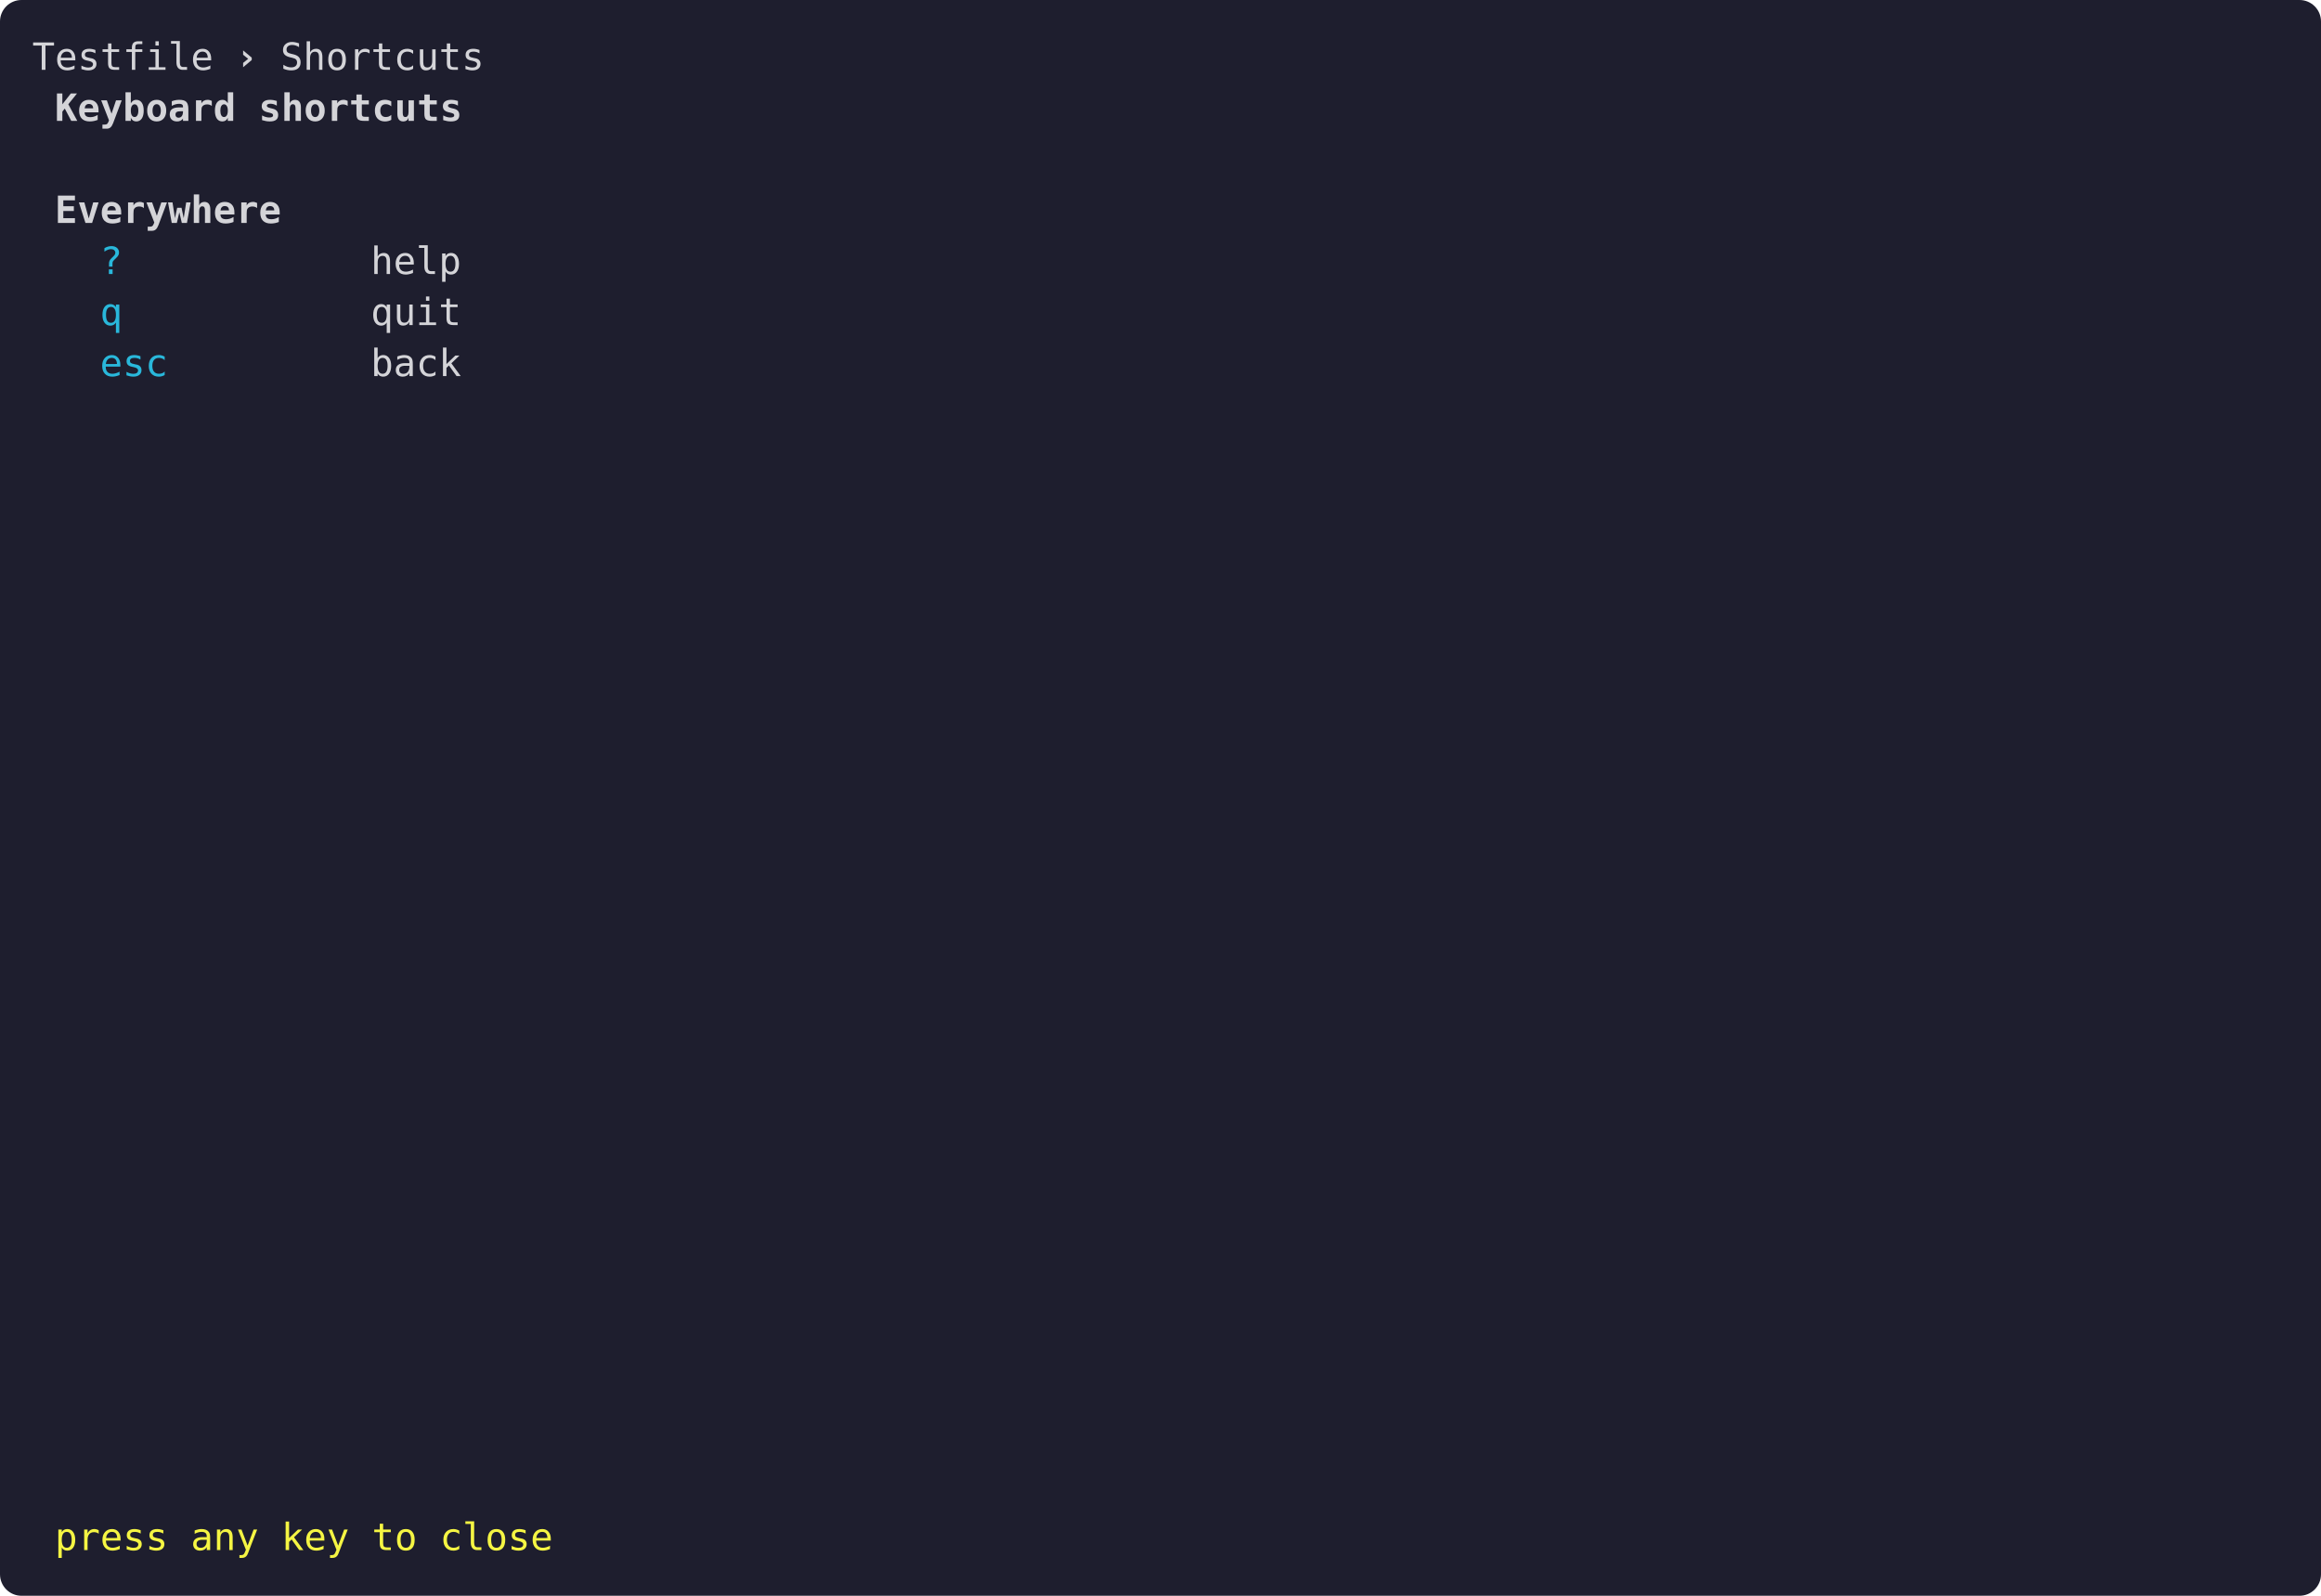
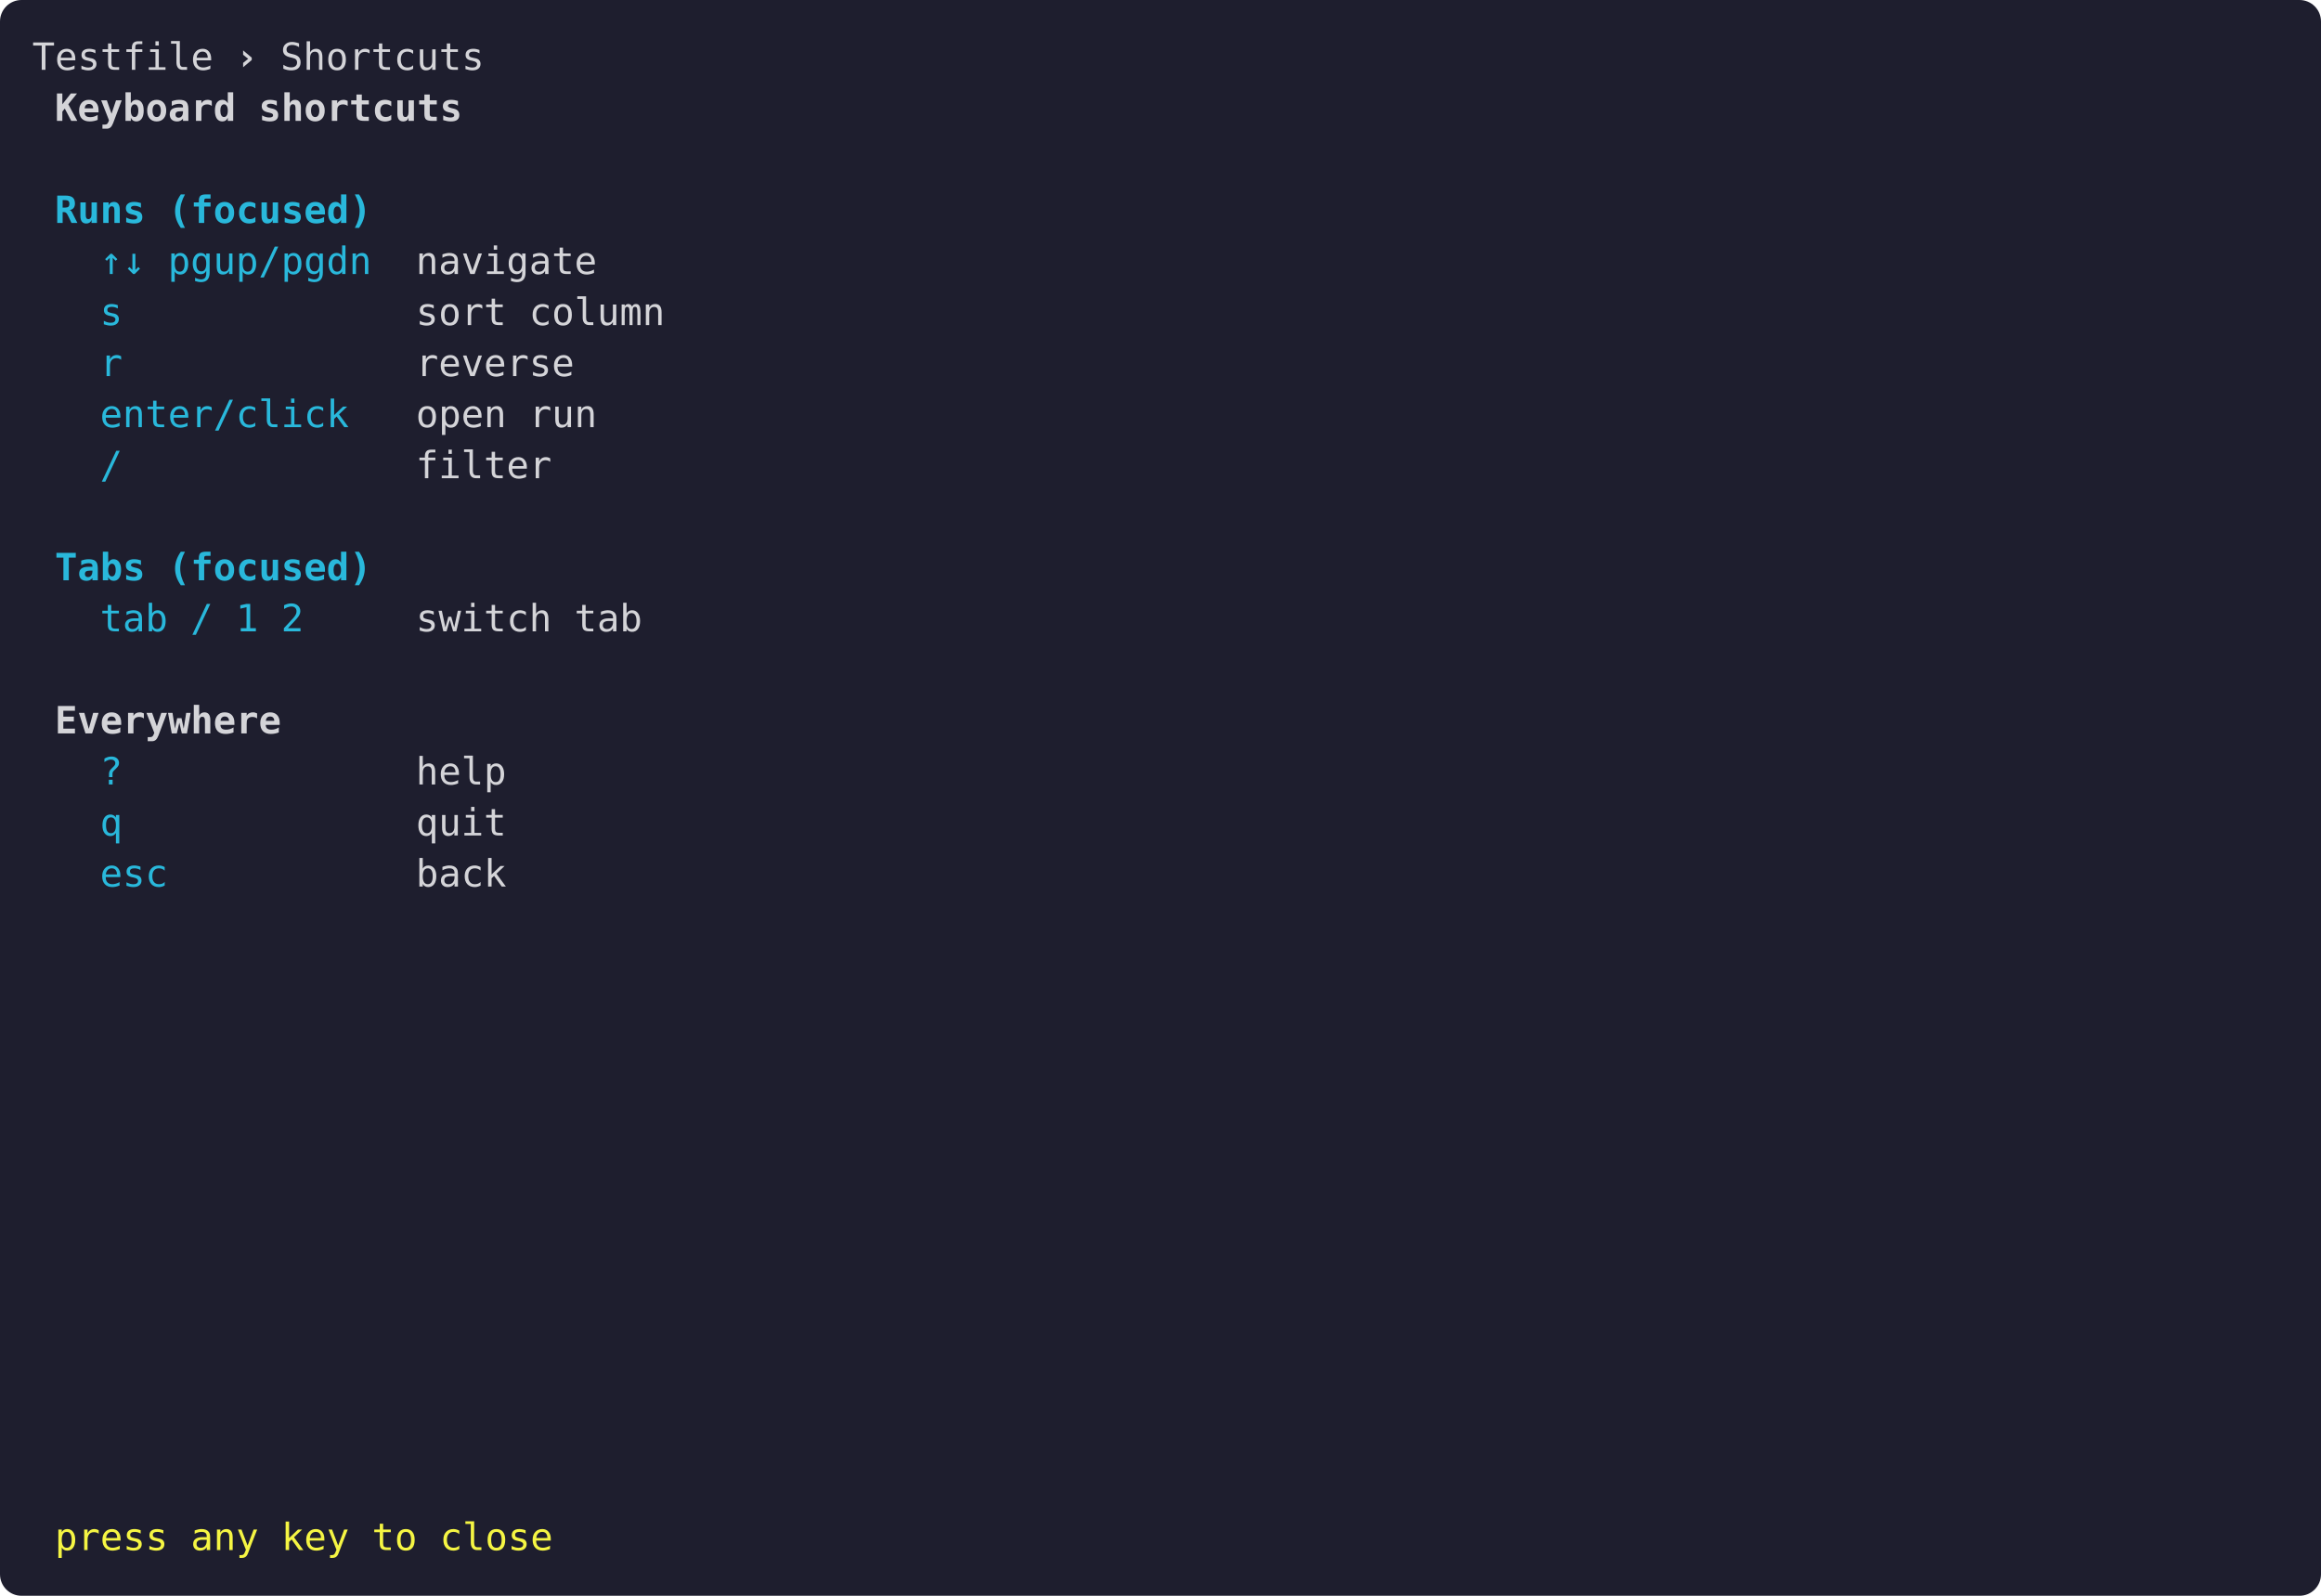
<svg xmlns="http://www.w3.org/2000/svg" width="864" height="594" viewBox="0 0 864 594">
  <rect width="100%" height="100%" fill="#1e1e2e" rx="8" />
  <g font-family="Menlo, Consolas, 'DejaVu Sans Mono', monospace" font-size="14">
    <text y="26" xml:space="preserve">
      <tspan x="12.0" fill="#d4d4d8" textLength="67.2" lengthAdjust="spacingAndGlyphs">Testfile</tspan>
      <tspan x="79.2" fill="#d4d4d8" textLength="25.2" lengthAdjust="spacingAndGlyphs" font-weight="bold" opacity="0.55"> › </tspan>
      <tspan x="104.4" fill="#d4d4d8" textLength="75.6" lengthAdjust="spacingAndGlyphs">Shortcuts</tspan>
    </text>
    <text y="45" xml:space="preserve">
      <tspan x="20.4" fill="#d4d4d8" textLength="151.2" lengthAdjust="spacingAndGlyphs" font-weight="bold">Keyboard shortcuts</tspan>
    </text>
    <text y="83" xml:space="preserve">
+       <tspan x="20.4" fill="#29b8db" textLength="117.6" lengthAdjust="spacingAndGlyphs" font-weight="bold">Runs (focused)</tspan>
+     </text>
+     <text y="102" xml:space="preserve">
+       <tspan x="37.2" fill="#29b8db" textLength="117.6" lengthAdjust="spacingAndGlyphs">↑↓ pgup/pgdn  </tspan>
+       <tspan x="154.8" fill="#d4d4d8" textLength="67.2" lengthAdjust="spacingAndGlyphs">navigate</tspan>
+     </text>
+     <text y="121" xml:space="preserve">
+       <tspan x="37.2" fill="#29b8db" textLength="117.6" lengthAdjust="spacingAndGlyphs">s             </tspan>
+       <tspan x="154.8" fill="#d4d4d8" textLength="92.4" lengthAdjust="spacingAndGlyphs">sort column</tspan>
+     </text>
+     <text y="140" xml:space="preserve">
+       <tspan x="37.2" fill="#29b8db" textLength="117.6" lengthAdjust="spacingAndGlyphs">r             </tspan>
+       <tspan x="154.8" fill="#d4d4d8" textLength="58.8" lengthAdjust="spacingAndGlyphs">reverse</tspan>
+     </text>
+     <text y="159" xml:space="preserve">
+       <tspan x="37.2" fill="#29b8db" textLength="117.6" lengthAdjust="spacingAndGlyphs">enter/click   </tspan>
+       <tspan x="154.8" fill="#d4d4d8" textLength="67.2" lengthAdjust="spacingAndGlyphs">open run</tspan>
+     </text>
+     <text y="178" xml:space="preserve">
+       <tspan x="37.2" fill="#29b8db" textLength="117.6" lengthAdjust="spacingAndGlyphs">/             </tspan>
+       <tspan x="154.8" fill="#d4d4d8" textLength="50.4" lengthAdjust="spacingAndGlyphs">filter</tspan>
+     </text>
+     <text y="216" xml:space="preserve">
+       <tspan x="20.4" fill="#29b8db" textLength="117.6" lengthAdjust="spacingAndGlyphs" font-weight="bold">Tabs (focused)</tspan>
+     </text>
+     <text y="235" xml:space="preserve">
+       <tspan x="37.2" fill="#29b8db" textLength="117.6" lengthAdjust="spacingAndGlyphs">tab / 1 2     </tspan>
+       <tspan x="154.8" fill="#d4d4d8" textLength="84.0" lengthAdjust="spacingAndGlyphs">switch tab</tspan>
+     </text>
+     <text y="273" xml:space="preserve">
      <tspan x="20.4" fill="#d4d4d8" textLength="84.0" lengthAdjust="spacingAndGlyphs" font-weight="bold">Everywhere</tspan>
    </text>
-     <text y="102" xml:space="preserve">
-       <tspan x="37.2" fill="#29b8db" textLength="100.8" lengthAdjust="spacingAndGlyphs">?           </tspan>
-       <tspan x="138.0" fill="#d4d4d8" textLength="33.6" lengthAdjust="spacingAndGlyphs">help</tspan>
+     <text y="292" xml:space="preserve">
+       <tspan x="37.2" fill="#29b8db" textLength="117.6" lengthAdjust="spacingAndGlyphs">?             </tspan>
+       <tspan x="154.8" fill="#d4d4d8" textLength="33.6" lengthAdjust="spacingAndGlyphs">help</tspan>
    </text>
-     <text y="121" xml:space="preserve">
-       <tspan x="37.2" fill="#29b8db" textLength="100.8" lengthAdjust="spacingAndGlyphs">q           </tspan>
-       <tspan x="138.0" fill="#d4d4d8" textLength="33.6" lengthAdjust="spacingAndGlyphs">quit</tspan>
+     <text y="311" xml:space="preserve">
+       <tspan x="37.2" fill="#29b8db" textLength="117.6" lengthAdjust="spacingAndGlyphs">q             </tspan>
+       <tspan x="154.8" fill="#d4d4d8" textLength="33.6" lengthAdjust="spacingAndGlyphs">quit</tspan>
    </text>
-     <text y="140" xml:space="preserve">
-       <tspan x="37.2" fill="#29b8db" textLength="100.8" lengthAdjust="spacingAndGlyphs">esc         </tspan>
-       <tspan x="138.0" fill="#d4d4d8" textLength="33.6" lengthAdjust="spacingAndGlyphs">back</tspan>
+     <text y="330" xml:space="preserve">
+       <tspan x="37.2" fill="#29b8db" textLength="117.6" lengthAdjust="spacingAndGlyphs">esc           </tspan>
+       <tspan x="154.8" fill="#d4d4d8" textLength="33.6" lengthAdjust="spacingAndGlyphs">back</tspan>
    </text>
    <text y="577" xml:space="preserve">
      <tspan x="12.0" fill="#f5f543" textLength="193.2" lengthAdjust="spacingAndGlyphs"> press any key to close</tspan>
    </text>
  </g>
</svg>
